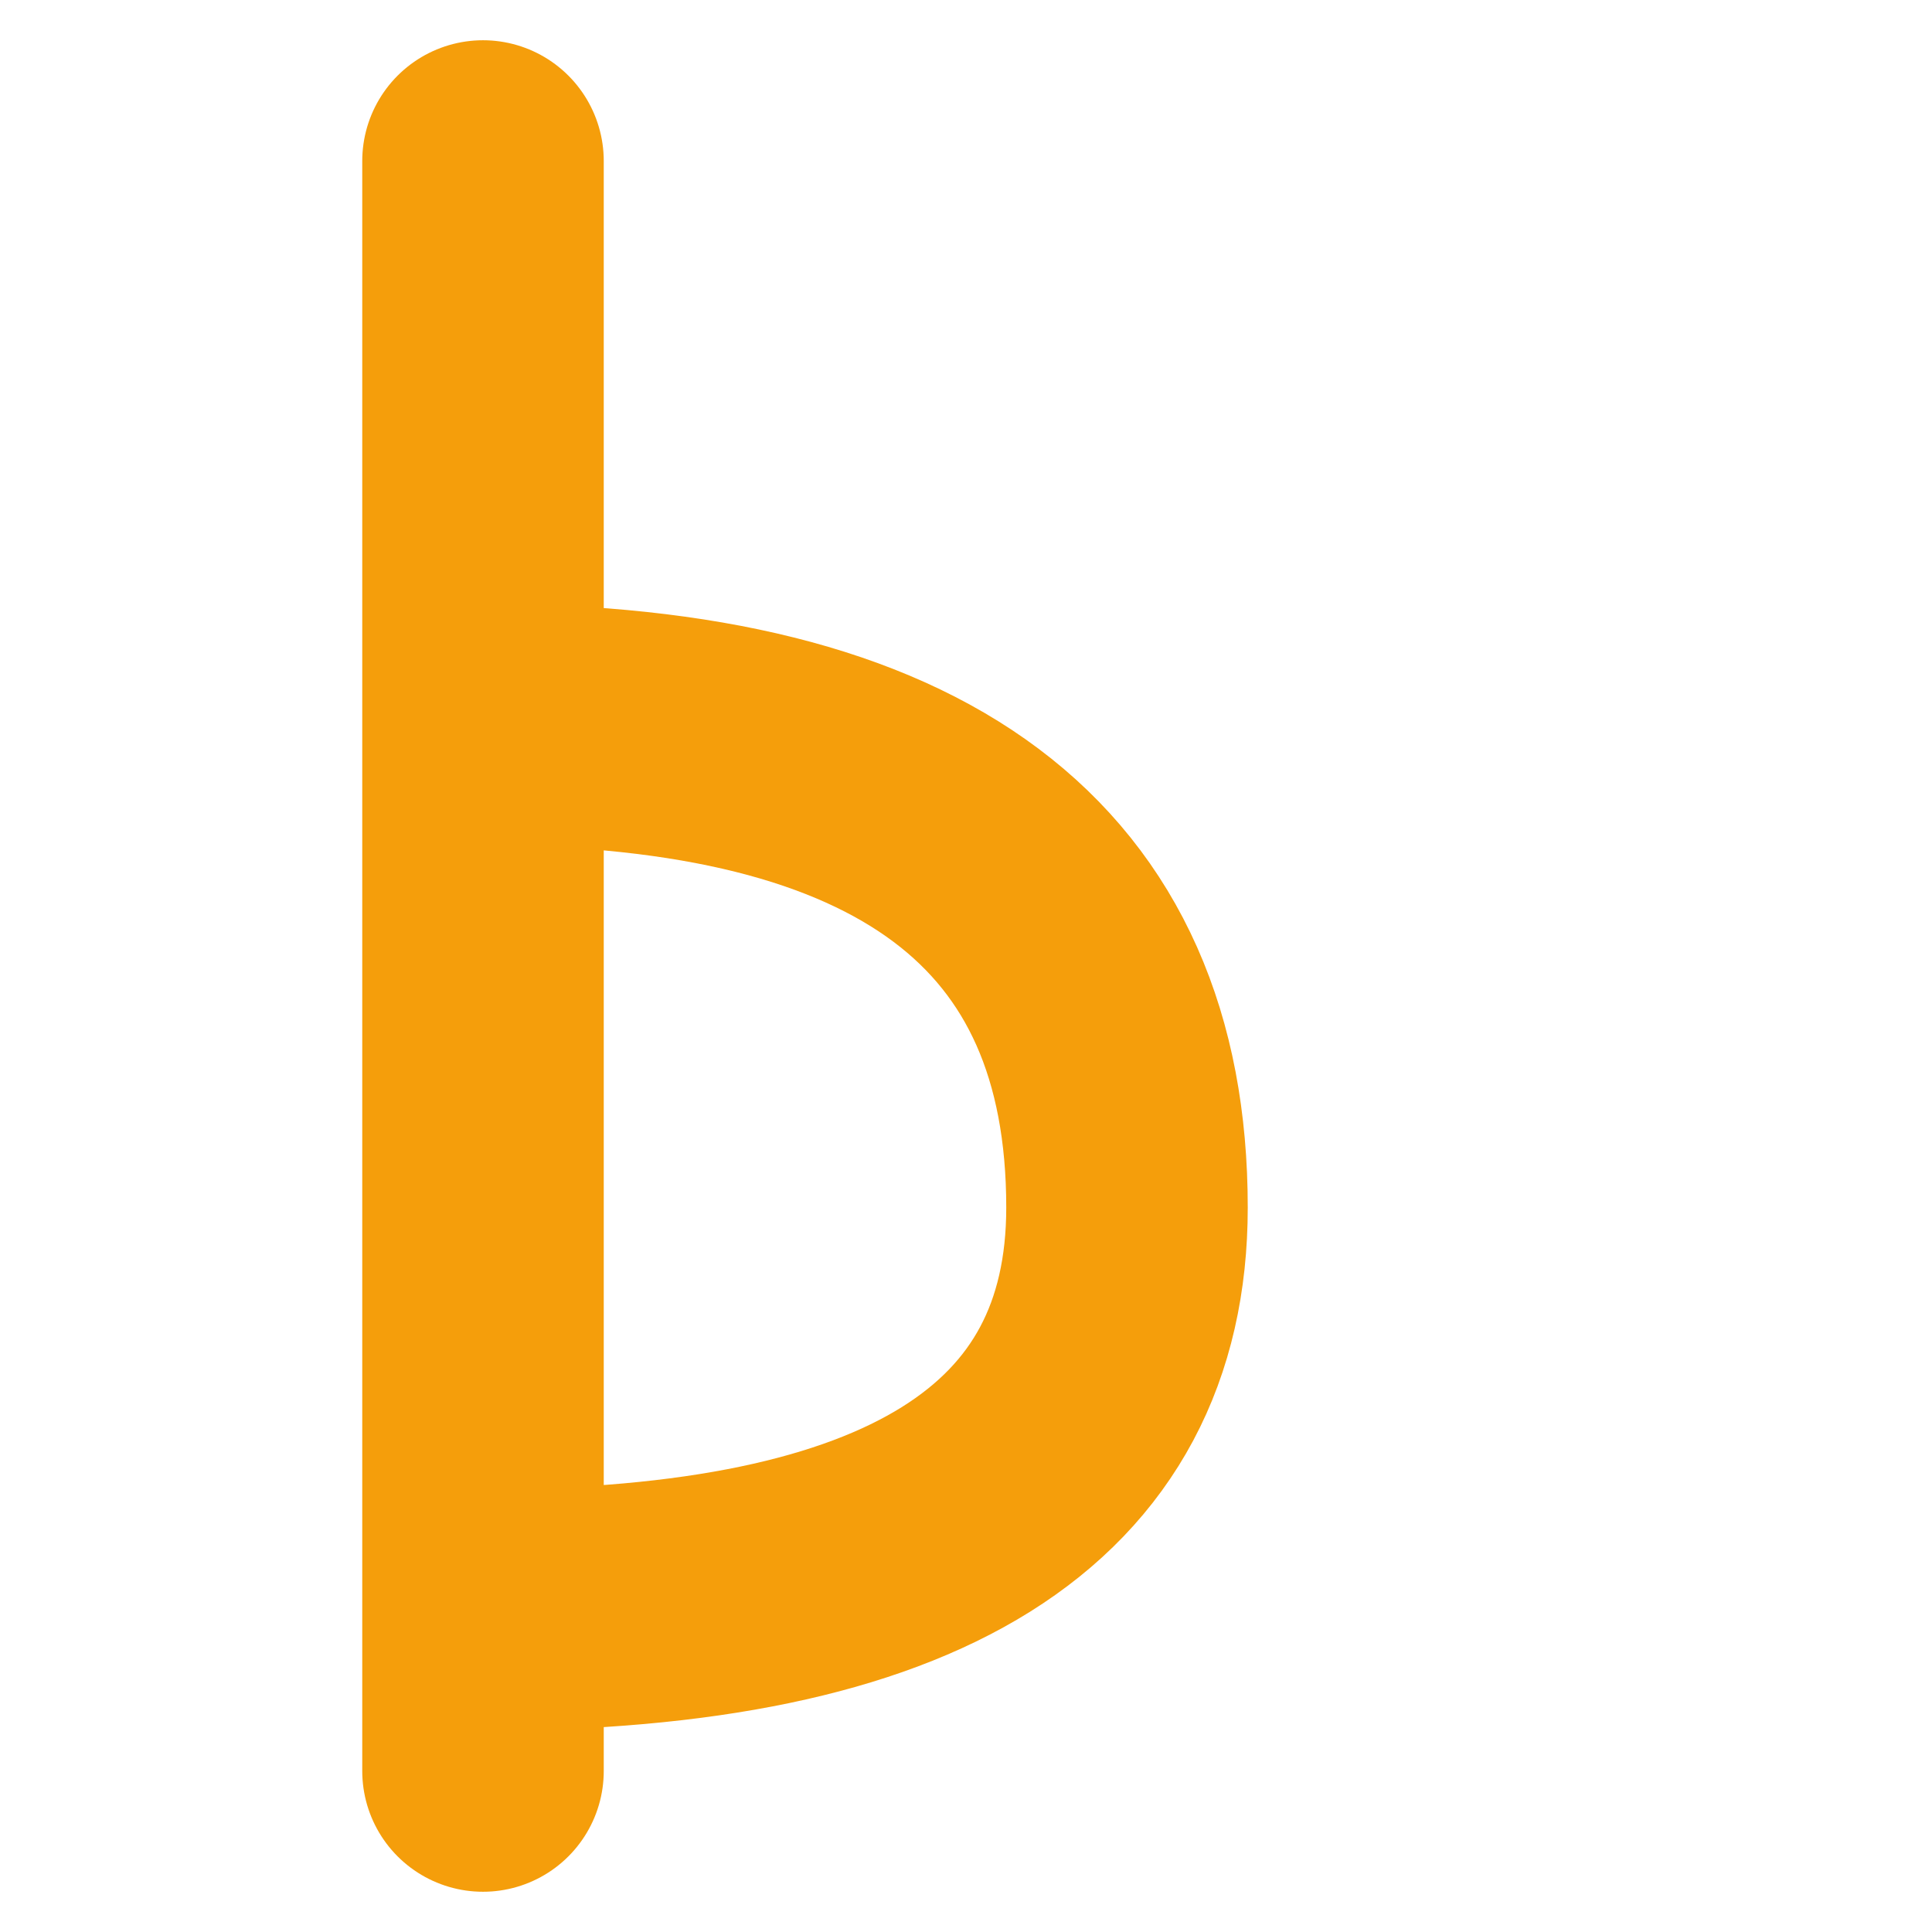
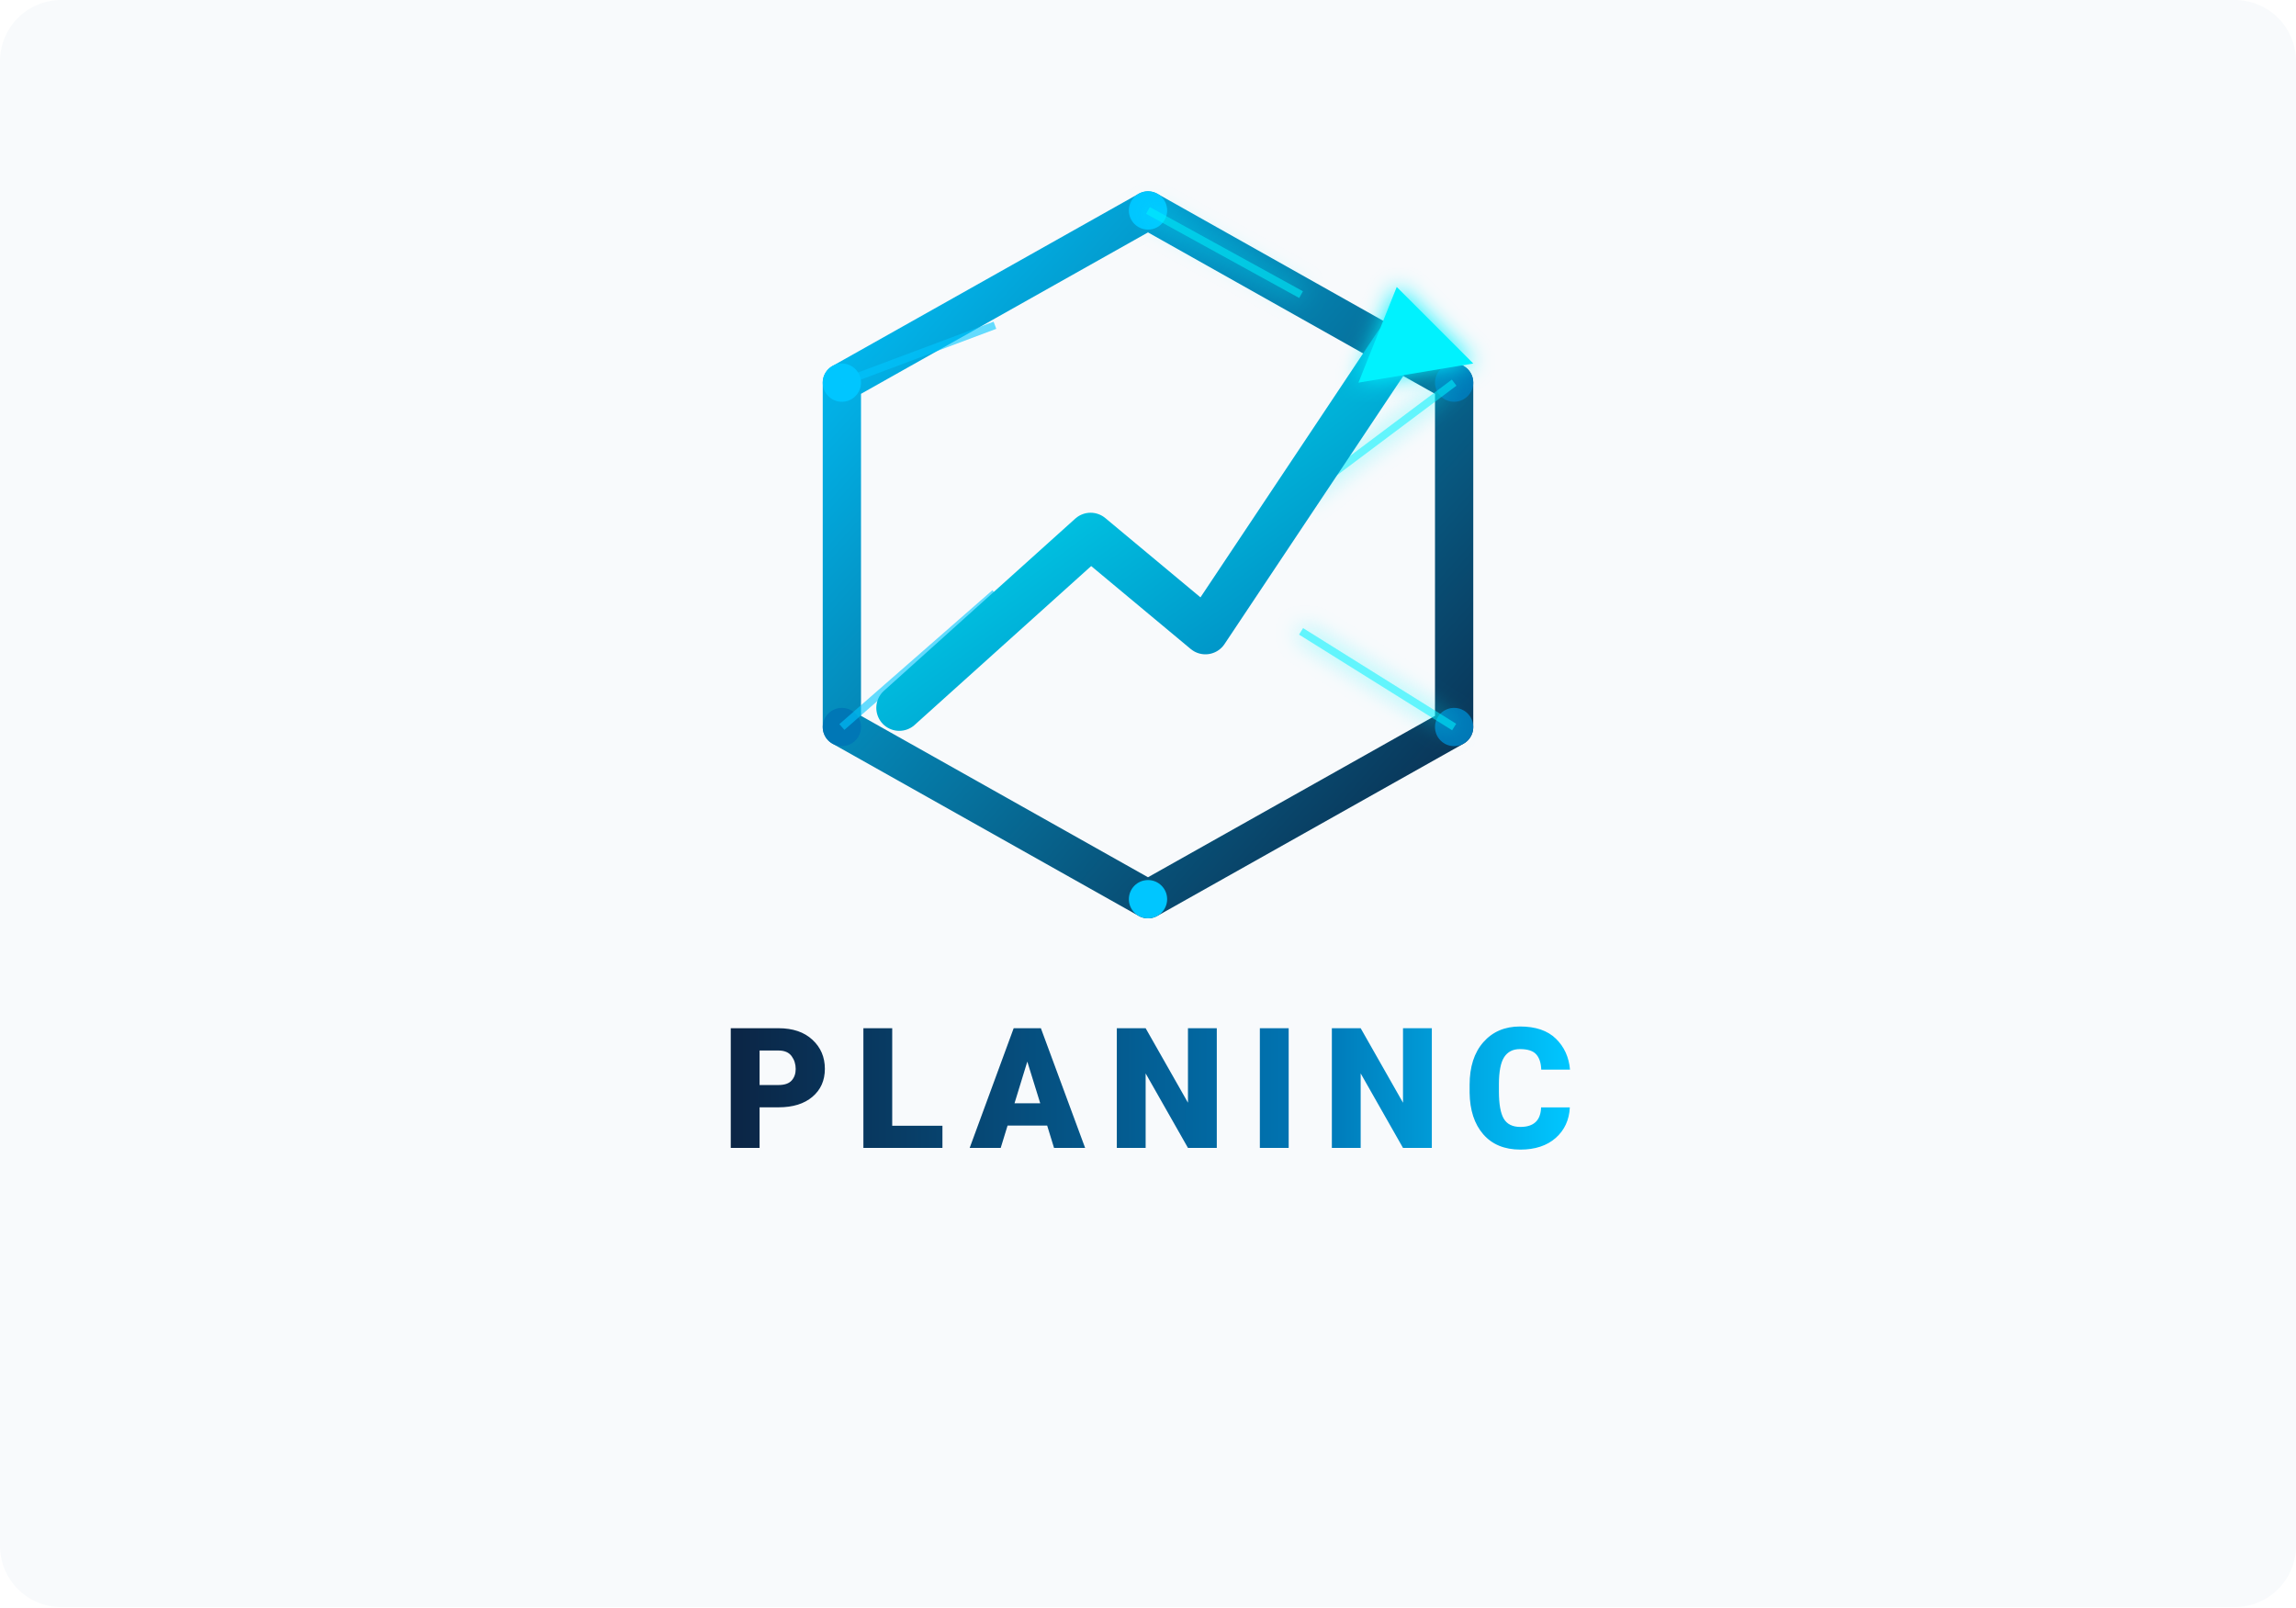
- <svg xmlns="http://www.w3.org/2000/svg" viewBox="0 0 48 48" width="48" height="48">
-   <rect x="0" y="0" width="48" height="48" fill="none" />
-   <path d="M12 4 L12 44 M12 18 Q28 18 28 30 Q28 40 12 40" fill="none" stroke="#f59e0b" stroke-width="6" stroke-linecap="round" stroke-linejoin="round" />
+ <svg xmlns="http://www.w3.org/2000/svg" viewBox="0 0 600 420" role="img" aria-labelledby="title desc">
+   <defs>
+     <linearGradient id="primaryGrad" x1="0%" y1="0%" x2="100%" y2="100%">
+       <stop offset="0%" stop-color="#00C6FF" />
+       <stop offset="100%" stop-color="#0B2545" />
+     </linearGradient>
+     <linearGradient id="accentGrad" x1="0%" y1="0%" x2="100%" y2="100%">
+       <stop offset="0%" stop-color="#00F2FE" />
+       <stop offset="100%" stop-color="#0077B6" />
+     </linearGradient>
+     <linearGradient id="textGrad" x1="0%" y1="0%" x2="100%" y2="0%">
+       <stop offset="0%" stop-color="#0B2545" />
+       <stop offset="70%" stop-color="#0077B6" />
+       <stop offset="100%" stop-color="#00C6FF" />
+     </linearGradient>
+     <filter id="glow" x="-20%" y="-20%" width="140%" height="140%">
+       <feGaussianBlur stdDeviation="3" result="blur" />
+       <feComposite in="SourceGraphic" in2="blur" operator="over" />
+     </filter>
+   </defs>
+   <rect width="100%" height="100%" fill="#F8FAFC" rx="16" />
+   <g transform="translate(200, 45)">
+     <polygon points="100,10 180,55 180,145 100,190 20,145 20,55" fill="none" stroke="url(#primaryGrad)" stroke-width="10" stroke-linejoin="round" />
+     <circle cx="100" cy="10" r="5" fill="#00C6FF" />
+     <circle cx="180" cy="55" r="5" fill="#0077B6" />
+     <circle cx="180" cy="145" r="5" fill="#0077B6" />
+     <circle cx="100" cy="190" r="5" fill="#00C6FF" />
+     <circle cx="20" cy="145" r="5" fill="#0077B6" />
+     <circle cx="20" cy="55" r="5" fill="#00C6FF" />
+     <path d="M 100,10 L 140,32 M 180,55 L 140,85 M 180,145 L 140,120" stroke="#00F2FE" stroke-width="2" opacity="0.6" filter="url(#glow)" />
+     <path d="M 20,55 L 60,40 M 20,145 L 60,110" stroke="#00C6FF" stroke-width="2" opacity="0.6" />
+     <path d="M 35,140 L 85,95 L 115,120 L 165,45" fill="none" stroke="url(#accentGrad)" stroke-width="12" stroke-linecap="round" stroke-linejoin="round" />
+     <polygon points="165,30 185,50 155,55" fill="#00F2FE" filter="url(#glow)" />
+   </g>
+   <text x="300" y="300" font-family="system-ui, -apple-system, 'Segoe UI', Roboto, Helvetica, Arial, sans-serif" font-size="44" font-weight="800" fill="url(#textGrad)" text-anchor="middle" letter-spacing="6">PLANINC</text>
</svg>
